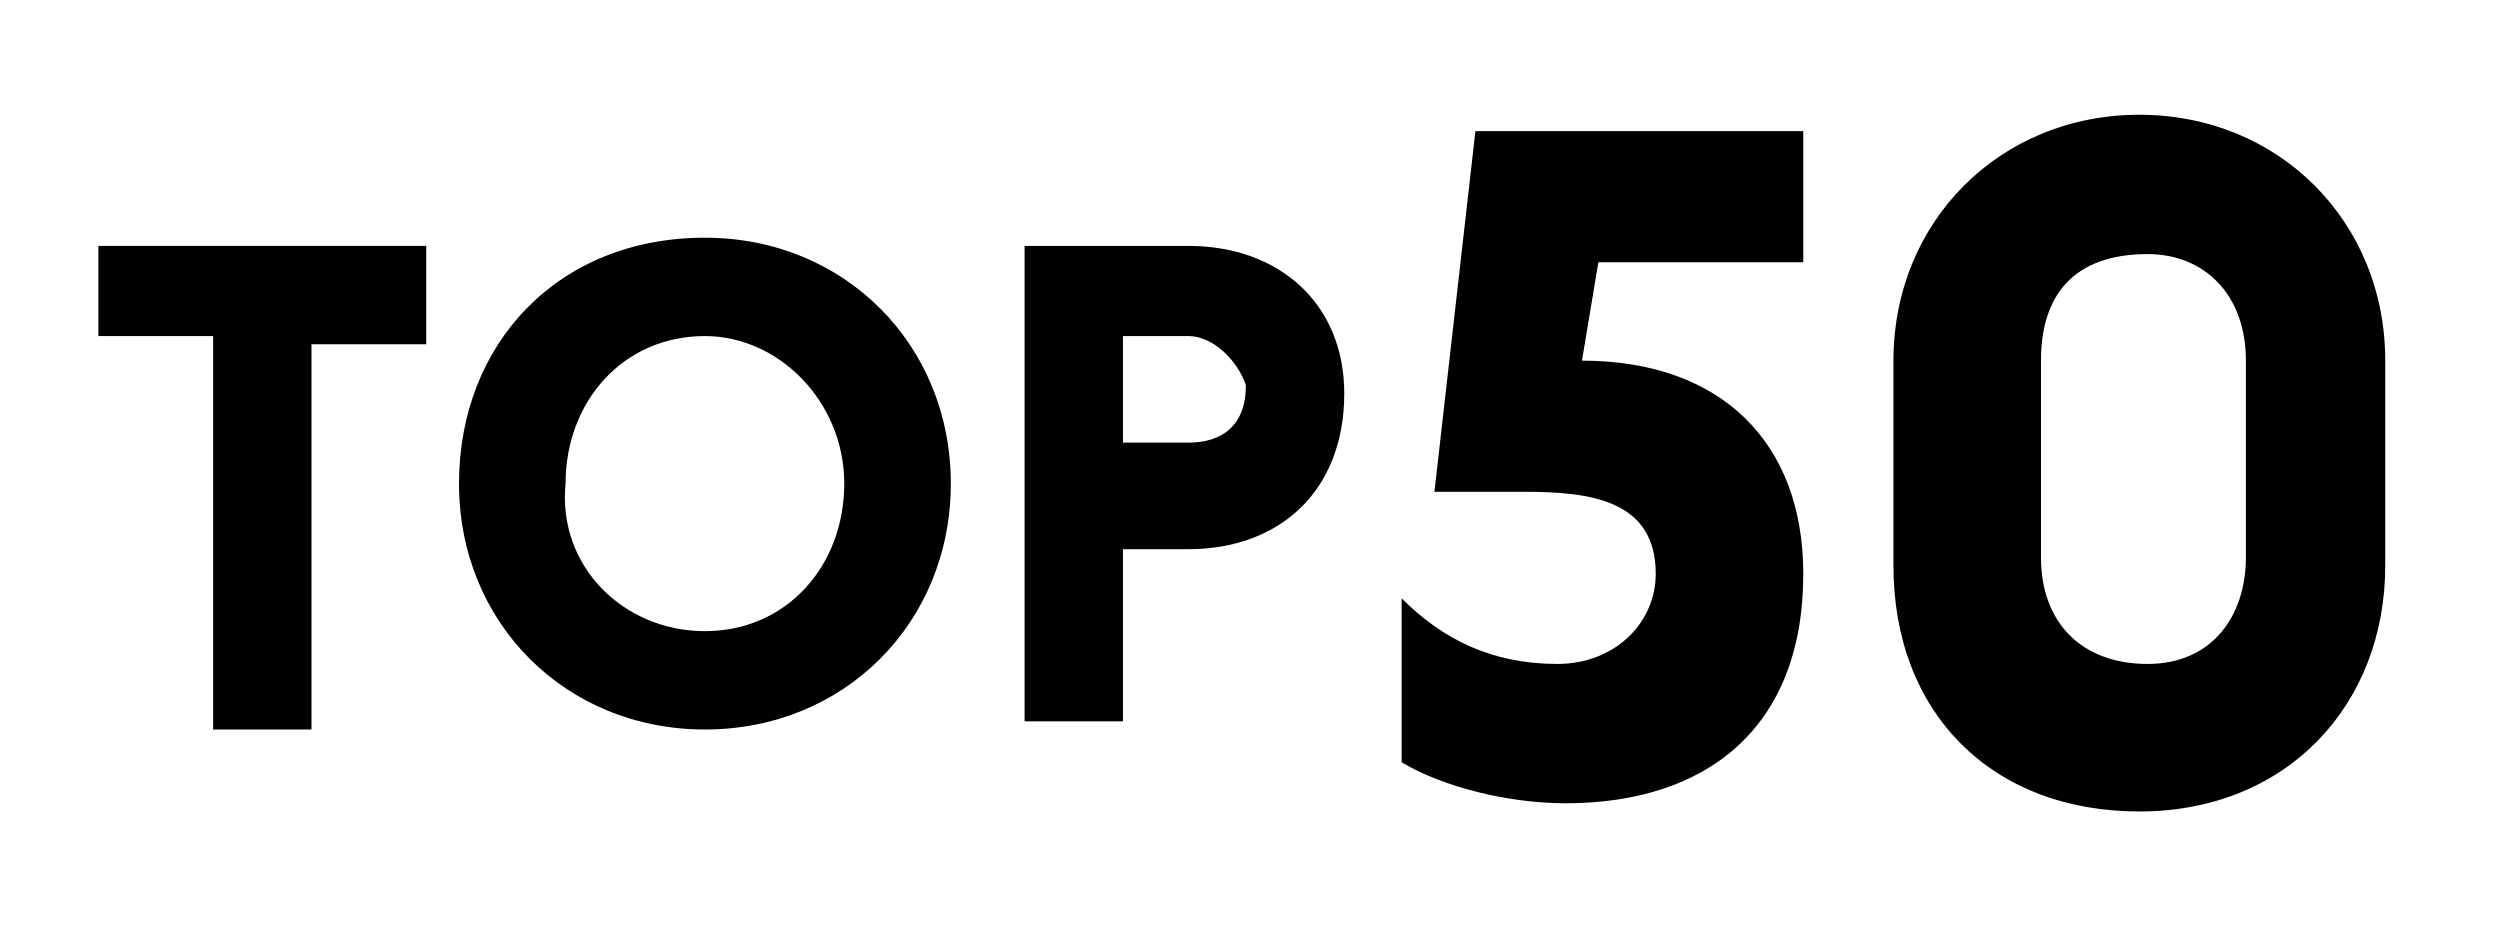
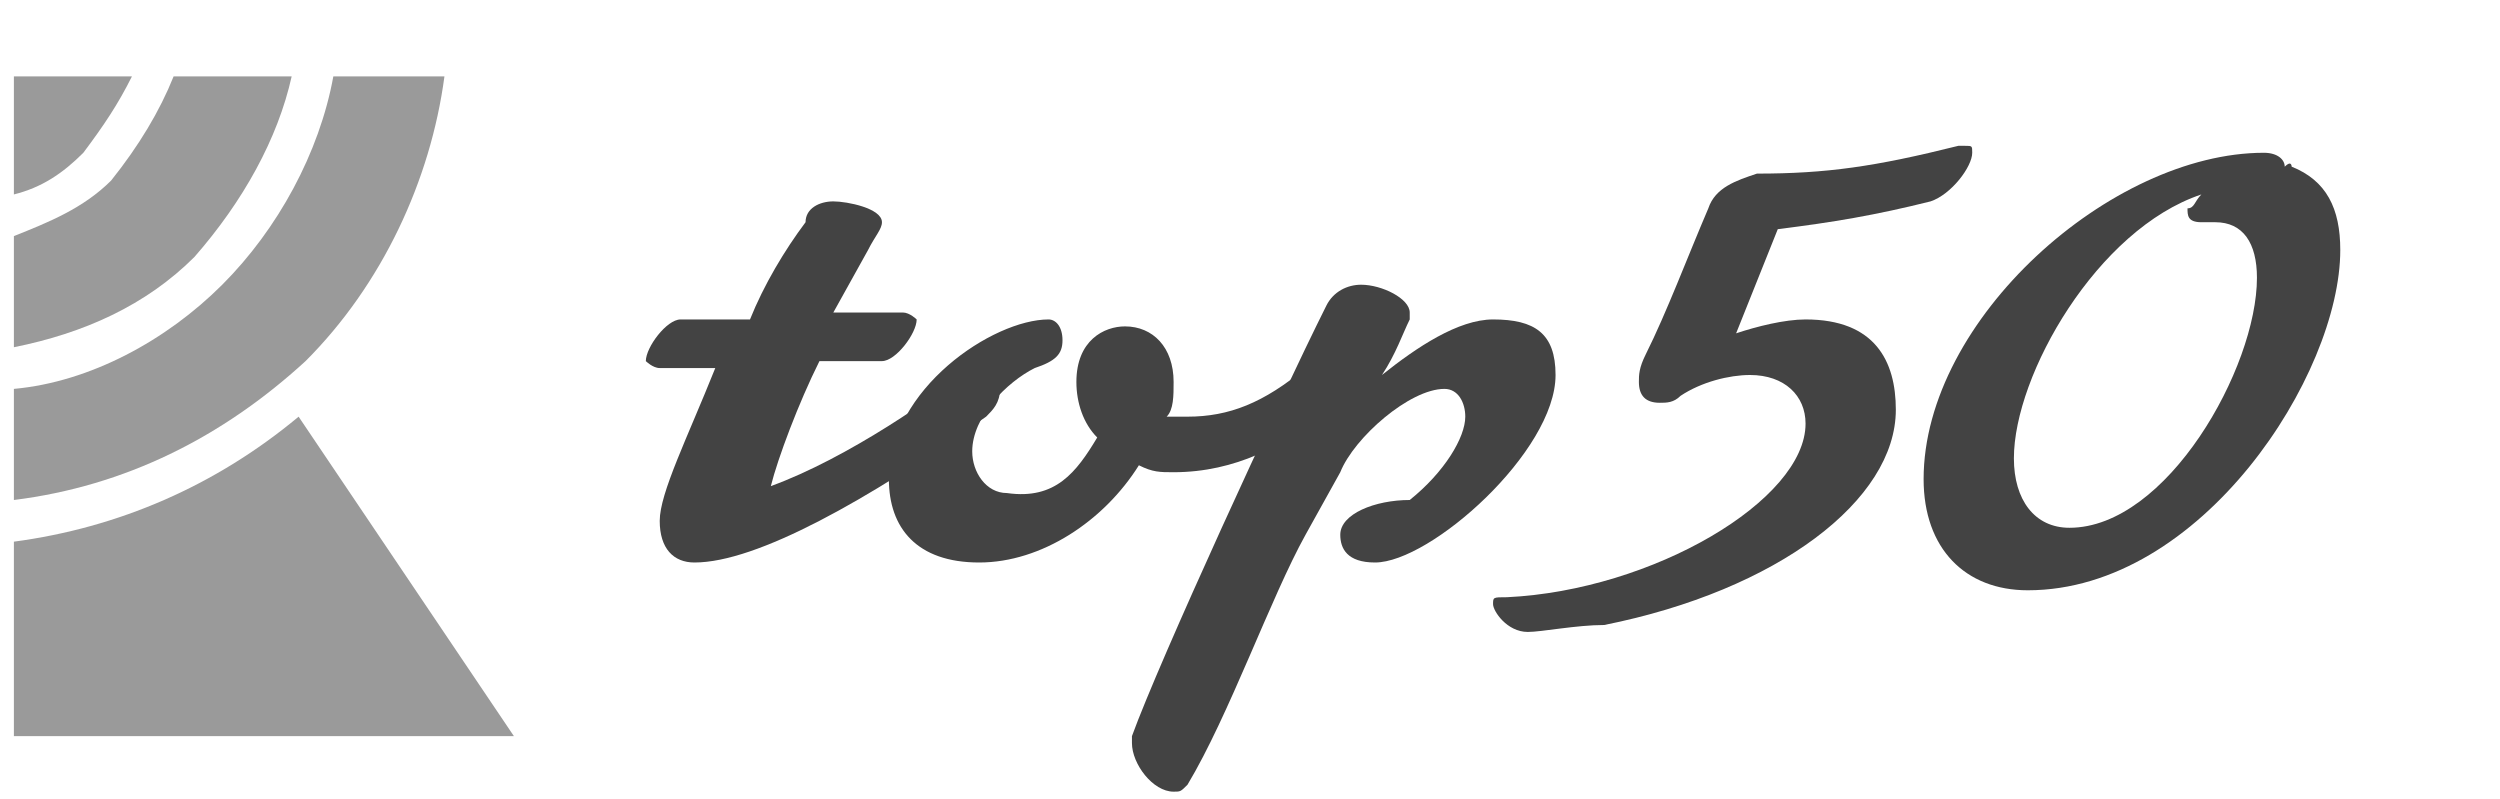
- <svg xmlns="http://www.w3.org/2000/svg" version="1.1" id="Warstwa_1" x="0px" y="0px" viewBox="0 0 30.5 11.5" style="enable-background:new 0 0 30.5 11.5;" xml:space="preserve">
+ <svg xmlns="http://www.w3.org/2000/svg" version="1.1" id="Warstwa_1" x="0px" y="0px" viewBox="0 0 36 11.5" style="enable-background:new 0 0 36 11.5;" xml:space="preserve">
+   <style type="text/css">
+ 	.st0{fill:#434343;}
+ 	.st1{fill:#9A9A9A;}
+ </style>
  <g>
-     <path d="M2.6,4.1H1.2V3h4v1.2H3.8v4.7H2.6V4.1z" />
-     <path d="M8.6,2.9c1.7,0,3,1.3,3,3s-1.3,3-3,3s-3-1.3-3-3S6.8,2.9,8.6,2.9z M8.6,7.7c1,0,1.7-0.8,1.7-1.8c0-1-0.8-1.8-1.7-1.8   c-1,0-1.7,0.8-1.7,1.8C6.8,6.9,7.6,7.7,8.6,7.7z" />
-     <path d="M12.5,3h2c1.1,0,1.9,0.7,1.9,1.8c0,1.2-0.8,1.9-1.9,1.9h-0.8v2.1h-1.2V3z M14.5,4.1h-0.8v1.3h0.8c0.4,0,0.7-0.2,0.7-0.7   C15.1,4.4,14.8,4.1,14.5,4.1z" />
+     <path class="st0" d="M22,9.1c-0.3,0-0.5-0.3-0.5-0.4c0-0.1,0-0.1,0.2-0.1c2.1-0.1,4.3-1.4,4.3-2.5c0-0.4-0.3-0.7-0.8-0.7   c-0.3,0-0.7,0.1-1,0.3c-0.1,0.1-0.2,0.1-0.3,0.1c-0.2,0-0.3-0.1-0.3-0.3c0-0.1,0-0.2,0.1-0.4c0.3-0.6,0.6-1.4,0.9-2.1   c0.1-0.3,0.4-0.4,0.7-0.5c1,0,1.7-0.1,2.9-0.4c0,0,0.1,0,0.1,0c0.1,0,0.1,0,0.1,0.1c0,0.2-0.3,0.6-0.6,0.7   c-0.8,0.2-1.4,0.3-2.2,0.4l-0.6,1.5c0.3-0.1,0.7-0.2,1-0.2c1,0,1.3,0.6,1.3,1.3c0,1.3-1.7,2.6-4.2,3.1C22.7,9,22.2,9.1,22,9.1z" />
+     <path class="st0" d="M33,2.4c0.5,0.2,0.7,0.6,0.7,1.2c0,1.8-2,4.9-4.5,4.9c-0.9,0-1.5-0.6-1.5-1.6c0-2.3,2.7-4.7,4.9-4.7   c0.2,0,0.3,0.1,0.3,0.2C33,2.3,33,2.4,33,2.4z M31.7,2.8C30.2,3.3,29,5.4,29,6.6c0,0.6,0.3,1,0.8,1c1.4,0,2.7-2.3,2.7-3.6   c0-0.5-0.2-0.8-0.6-0.8c0,0-0.1,0-0.2,0c-0.2,0-0.2-0.1-0.2-0.2C31.6,3,31.6,2.9,31.7,2.8z" />
  </g>
  <g>
-     <path d="M19.5,3.2l-0.2,1.2c1.7,0,2.7,1,2.7,2.6c0,1.9-1.2,2.8-2.9,2.8c-0.7,0-1.5-0.2-2-0.5V7.3c0.5,0.5,1.1,0.8,1.9,0.8   c0.7,0,1.2-0.5,1.2-1.1c0-0.9-0.8-1-1.6-1h-1.1L18,1.6h4v1.6H19.5z" />
-     <path d="M29.1,4.4v2.5c0,1.7-1.2,3-3,3s-3-1.2-3-3V4.4c0-1.7,1.3-3,3-3S29.1,2.7,29.1,4.4z M24.9,4.4v2.4c0,0.8,0.5,1.3,1.3,1.3   c0.8,0,1.2-0.6,1.2-1.3V4.4c0-0.8-0.5-1.3-1.2-1.3C25.3,3.1,24.9,3.6,24.9,4.4z" />
+     <path class="st0" d="M10.8,4.6c0.2-0.5,0.5-1,0.8-1.4C11.6,3,11.8,2.9,12,2.9c0.2,0,0.7,0.1,0.7,0.3c0,0.1-0.1,0.2-0.2,0.4   l-0.5,0.9H13c0.1,0,0.2,0.1,0.2,0.1c0,0.2-0.3,0.6-0.5,0.6h-0.9c-0.3,0.6-0.6,1.4-0.7,1.8c1.1-0.4,2.4-1.3,3-1.8c0,0,0.1,0,0.1,0   c0.1,0,0.2,0.2,0.2,0.4c0,0.2-0.1,0.3-0.2,0.4c-1.7,1.2-3.3,2.1-4.2,2.1c-0.3,0-0.5-0.2-0.5-0.6c0-0.4,0.4-1.2,0.8-2.2H9.5   c-0.1,0-0.2-0.1-0.2-0.1c0-0.2,0.3-0.6,0.5-0.6H10.8z" />
+     <path class="st0" d="M15.8,6.3c-0.2-0.2-0.3-0.5-0.3-0.8c0-0.6,0.4-0.8,0.7-0.8c0.4,0,0.7,0.3,0.7,0.8c0,0.2,0,0.4-0.1,0.5   c0.1,0,0.2,0,0.3,0c0.6,0,1.1-0.2,1.7-0.7c0.2-0.1,0.2-0.1,0.2-0.1c0.1,0,0.1,0.2,0.1,0.4c0,0.2,0,0.4-0.1,0.4   c-0.5,0.4-1.2,0.8-2.1,0.8c-0.2,0-0.3,0-0.5-0.1c-0.5,0.8-1.4,1.4-2.3,1.4c-0.9,0-1.3-0.5-1.3-1.2c0-1.3,1.5-2.3,2.3-2.3   c0.1,0,0.2,0.1,0.2,0.3c0,0.2-0.1,0.3-0.4,0.4c-0.4,0.2-0.9,0.7-0.9,1.2c0,0.3,0.2,0.6,0.5,0.6C15.2,7.2,15.5,6.8,15.8,6.3z" />
+     <path class="st0" d="M19.9,5.4C20.4,5,21,4.6,21.5,4.6c0.6,0,0.9,0.2,0.9,0.8c0,1.1-1.8,2.7-2.6,2.7c-0.4,0-0.5-0.2-0.5-0.4   c0-0.3,0.5-0.5,1-0.5c0.5-0.4,0.8-0.9,0.8-1.2c0-0.2-0.1-0.4-0.3-0.4c-0.5,0-1.3,0.7-1.5,1.2l-0.5,0.9c-0.5,0.9-1.1,2.6-1.7,3.6   c-0.1,0.1-0.1,0.1-0.2,0.1c-0.3,0-0.6-0.4-0.6-0.7c0-0.1,0-0.1,0-0.1c0.4-1.1,2.1-4.8,2.8-6.2c0.1-0.2,0.3-0.3,0.5-0.3   c0.3,0,0.7,0.2,0.7,0.4c0,0,0,0.1,0,0.1C20.2,4.8,20.1,5.1,19.9,5.4z" />
  </g>
+   <path class="st1" d="M6.4,1.1H4.8C4.6,2.2,4,3.3,3.2,4.1c-0.8,0.8-1.9,1.4-3,1.5v1.6c1.6-0.2,3-0.9,4.2-2C5.5,4.1,6.2,2.6,6.4,1.1" />
+   <path class="st1" d="M4.2,1.1H2.5C2.3,1.6,2,2.1,1.6,2.6C1.2,3,0.7,3.2,0.2,3.4V5c1-0.2,1.9-0.6,2.6-1.3C3.5,2.9,4,2,4.2,1.1" />
+   <path class="st1" d="M1.9,1.1H0.2v1.7c0.4-0.1,0.7-0.3,1-0.6C1.5,1.8,1.7,1.5,1.9,1.1" />
+   <path class="st1" d="M4.3,6C3.1,7,1.7,7.6,0.2,7.8v2.8h7.2L4.3,6z" />
</svg>
